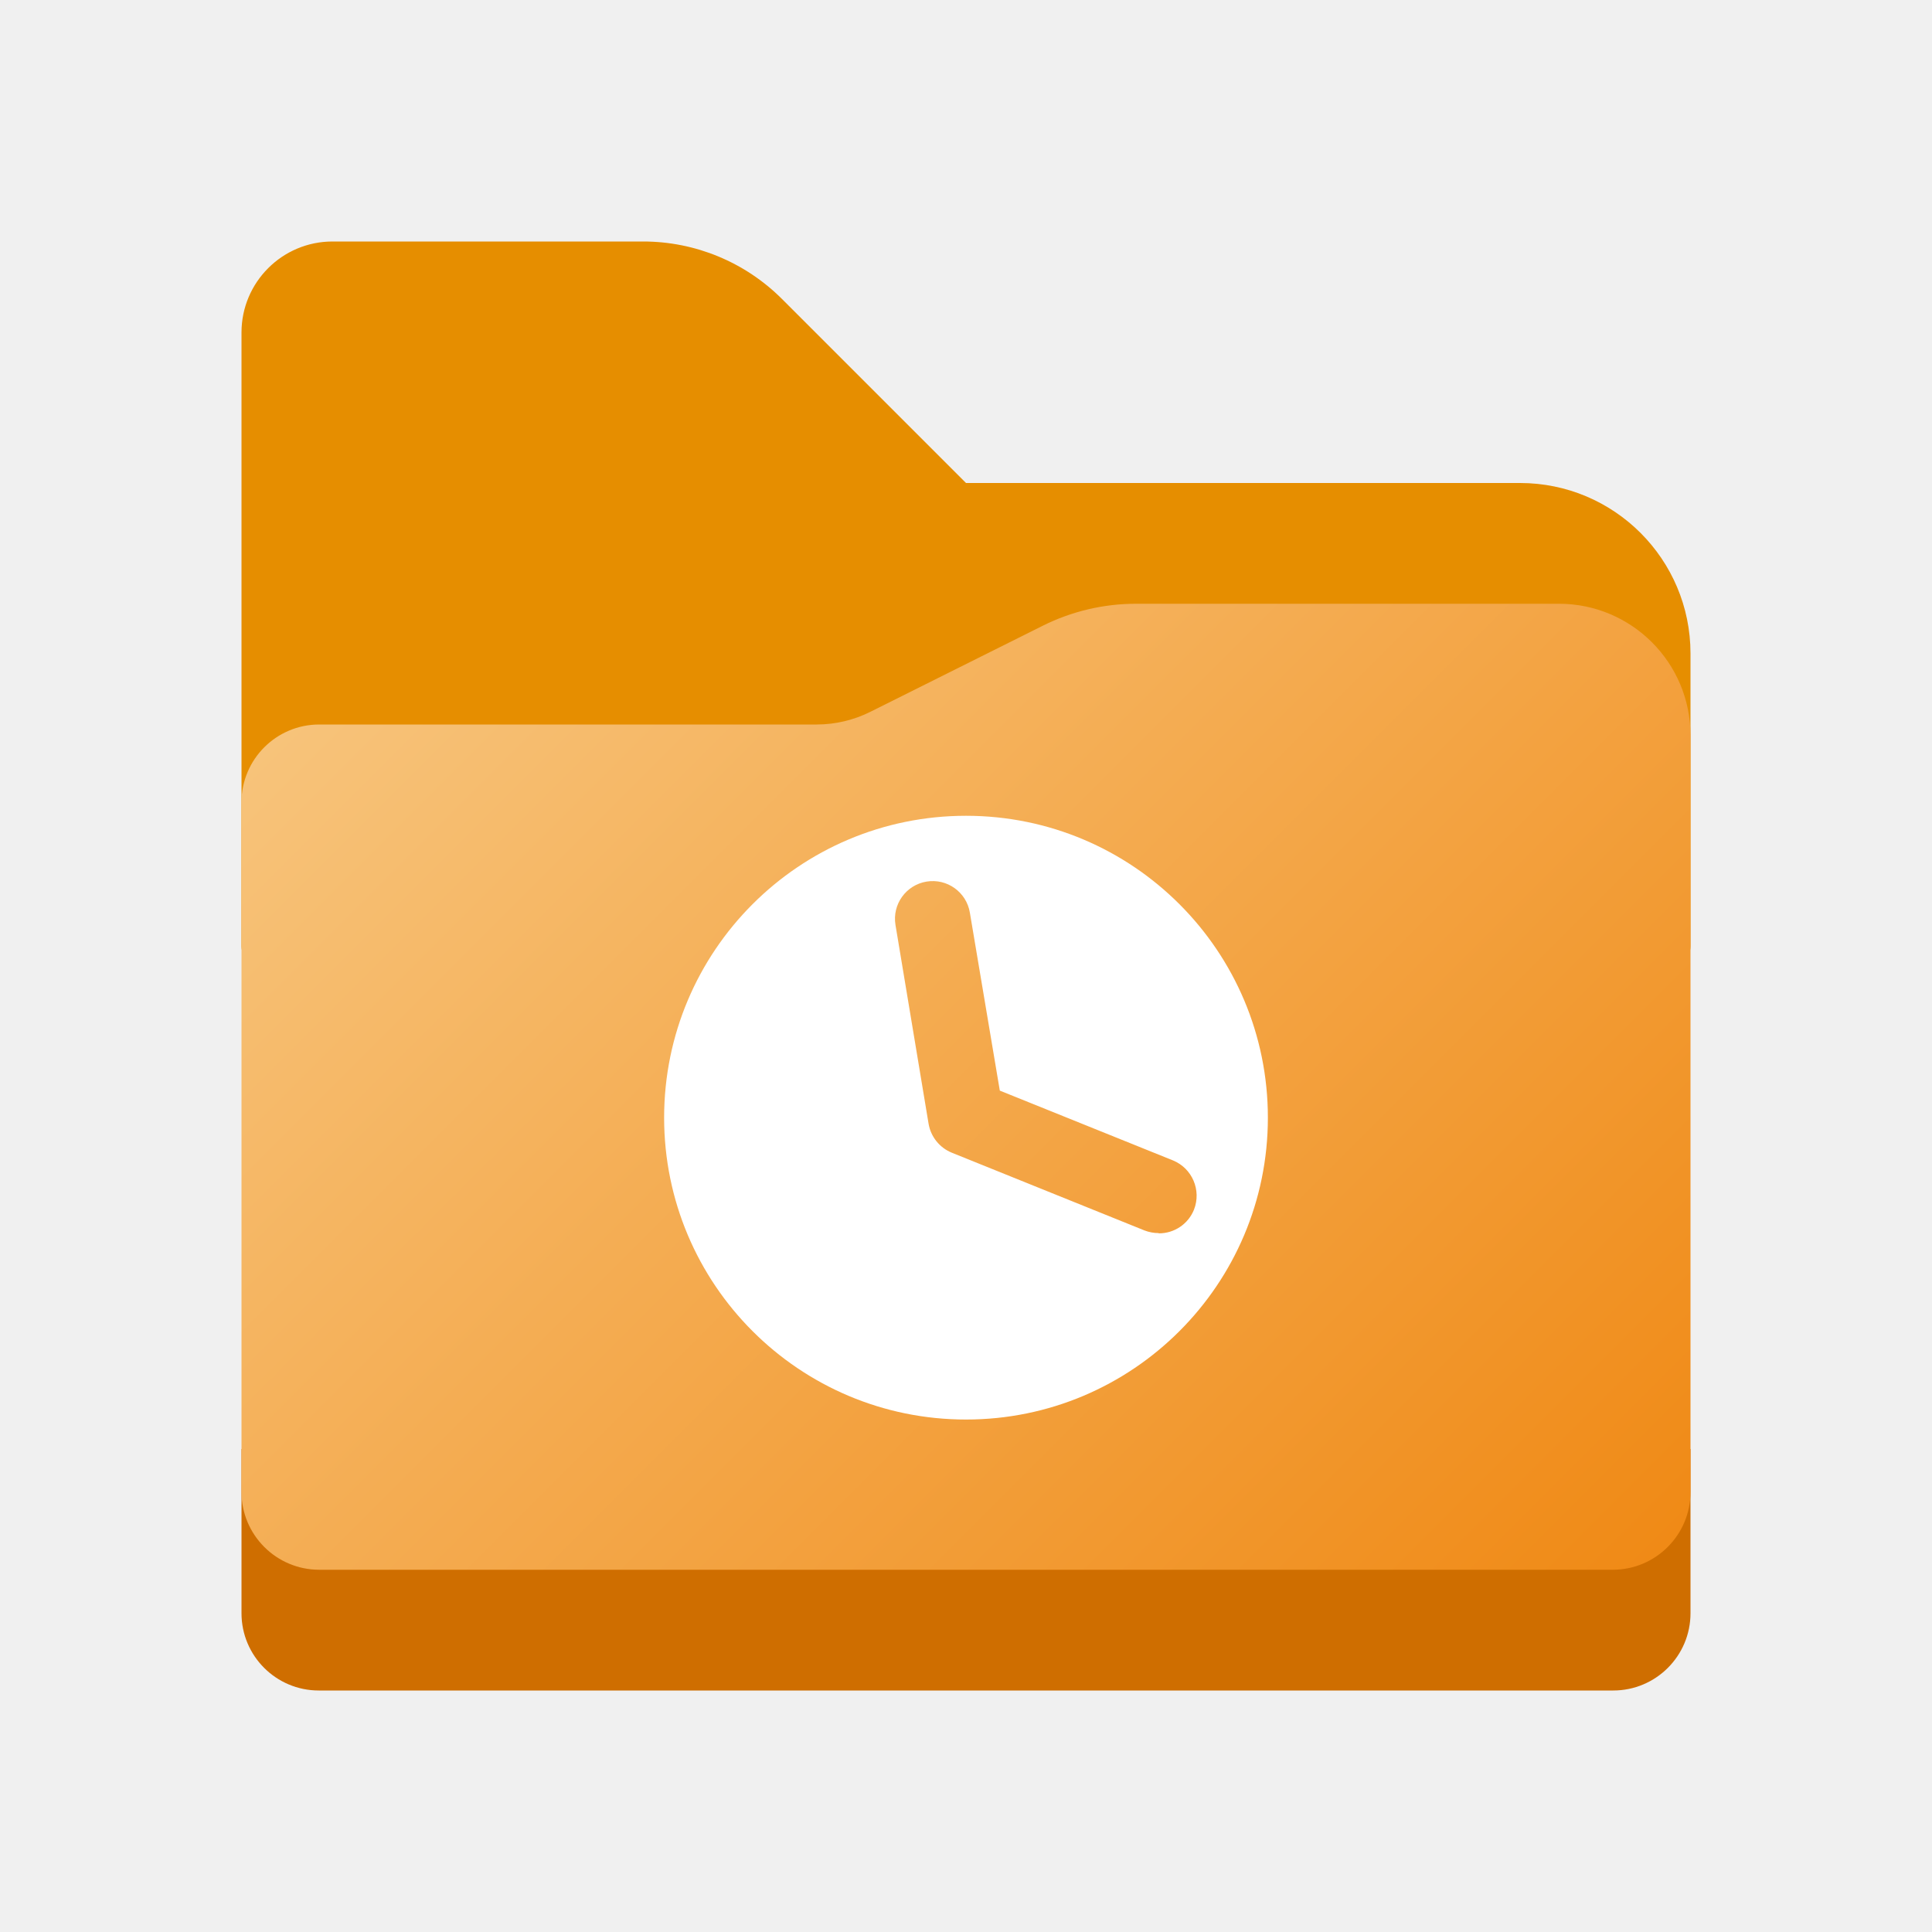
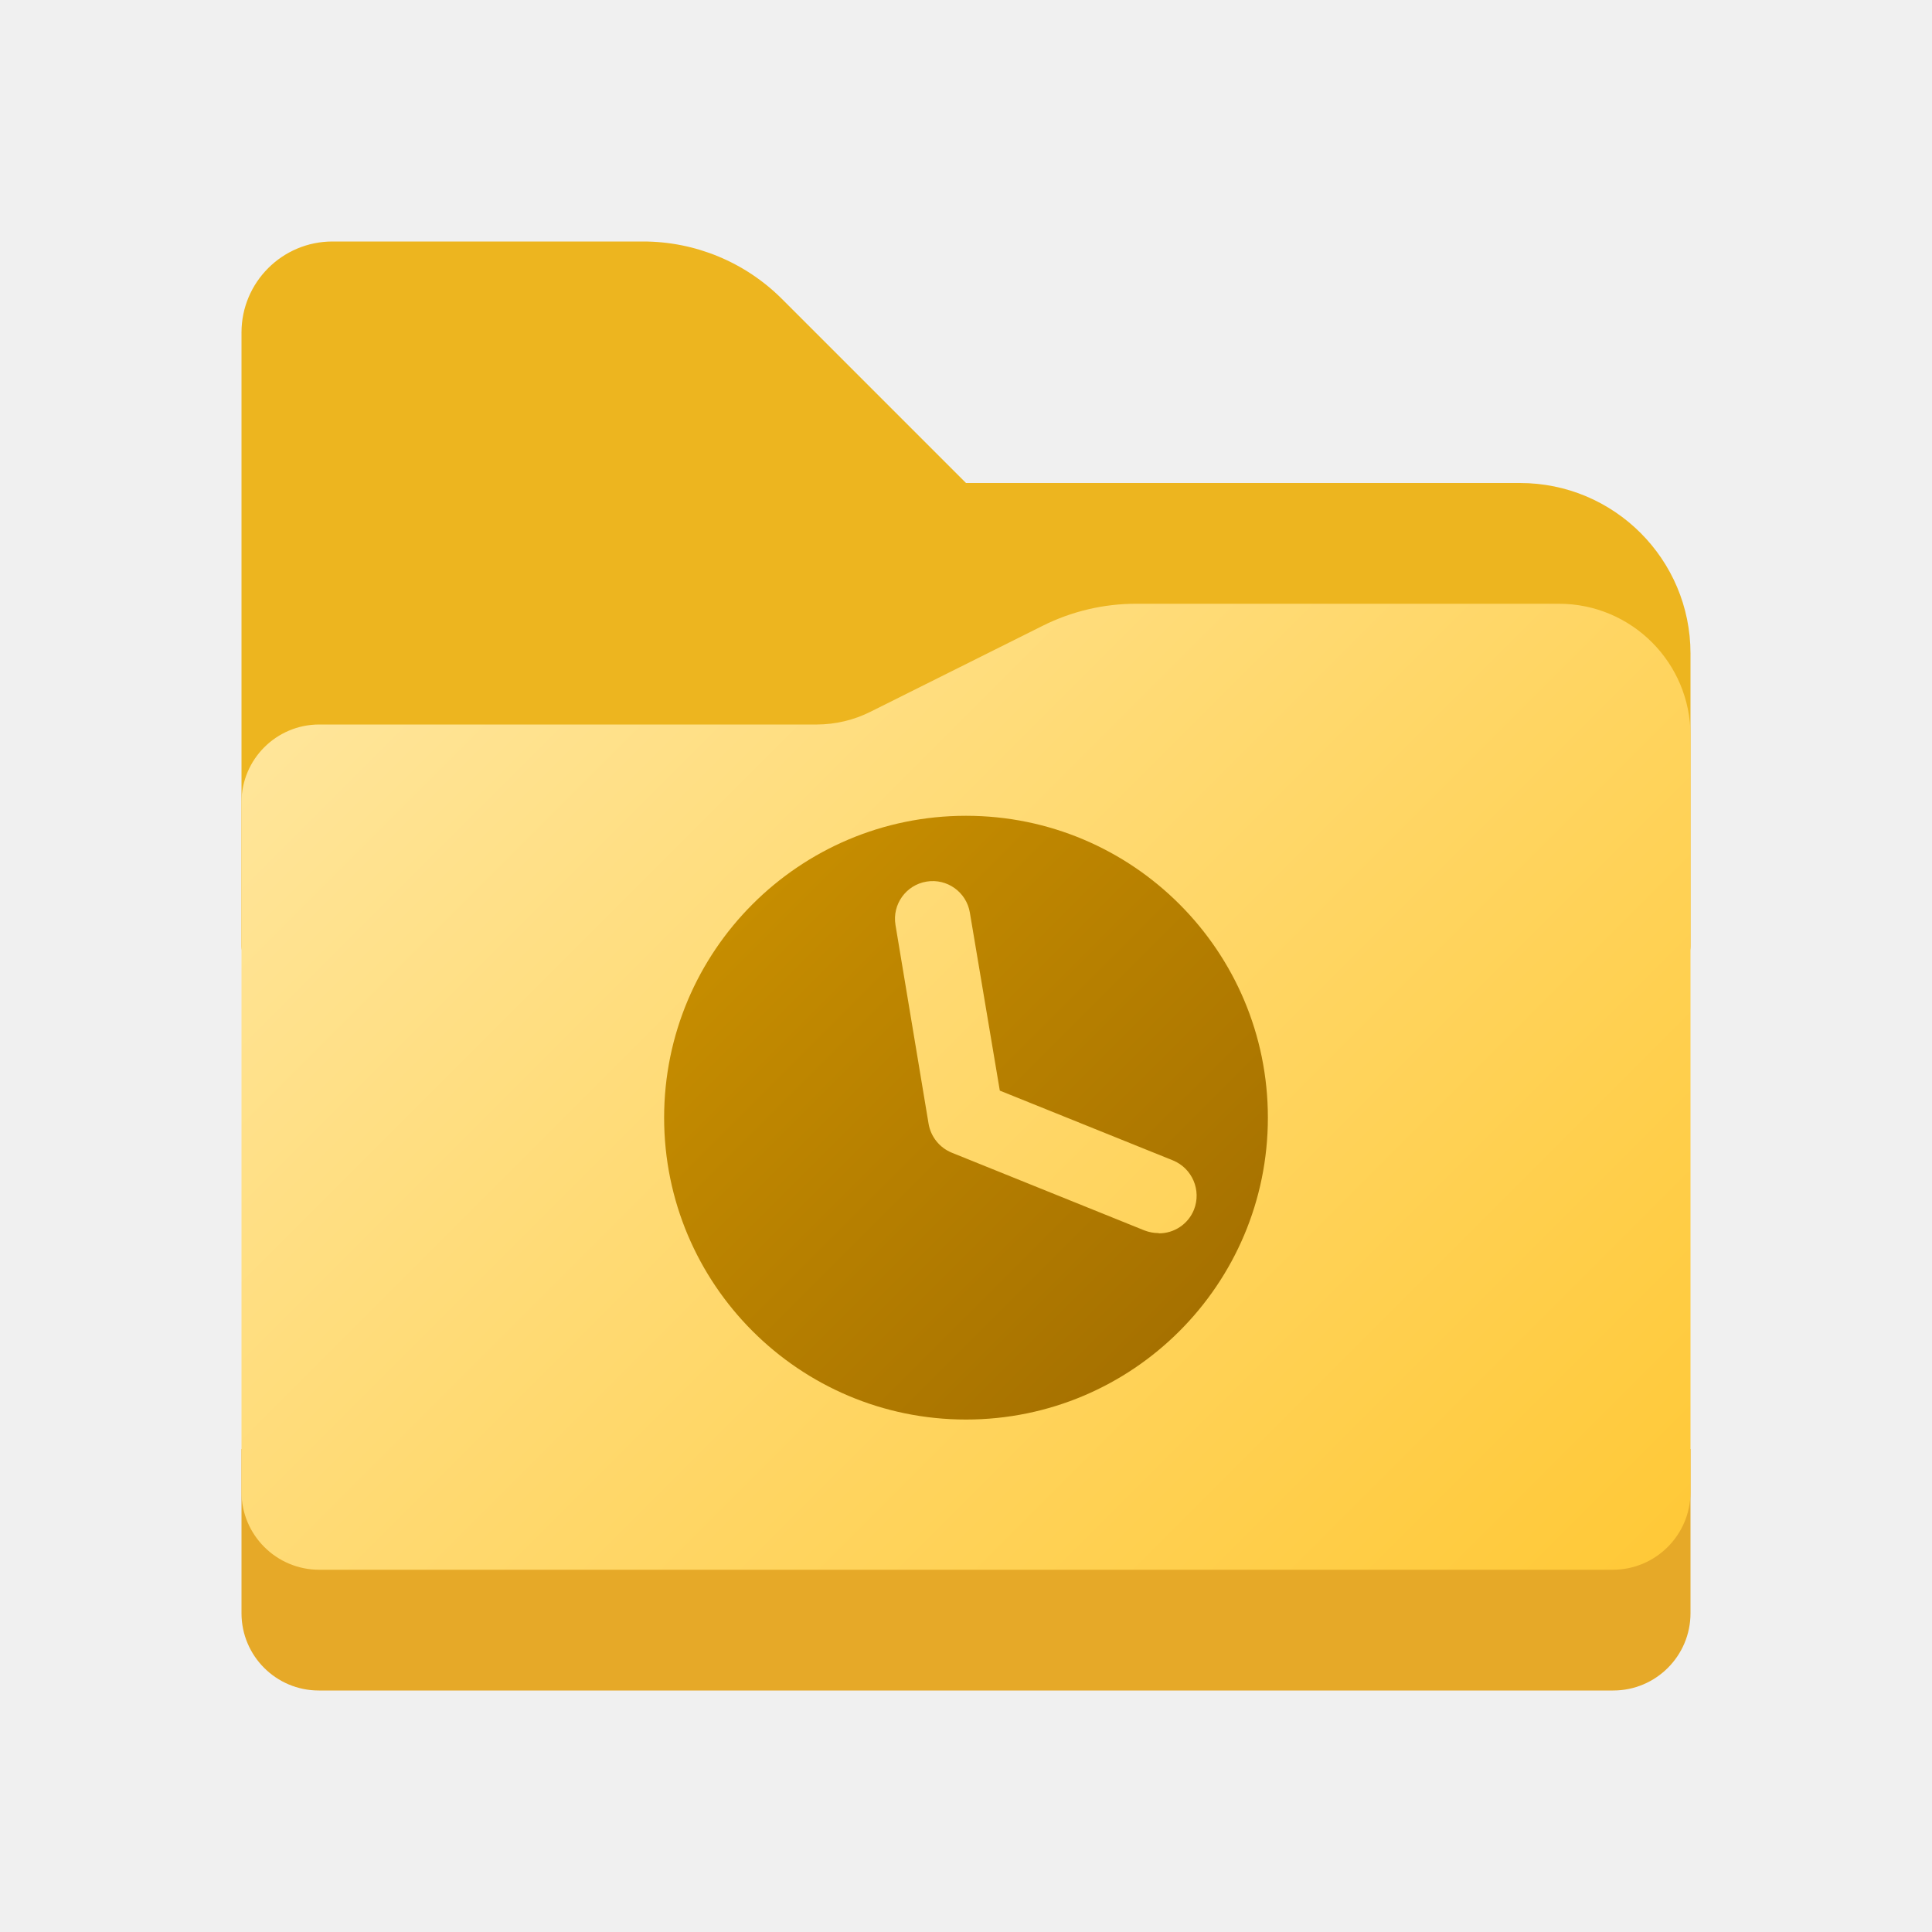
<svg xmlns="http://www.w3.org/2000/svg" id="Camada_1" data-name="Camada 1" viewBox="0 0 8 8">
  <defs>
-     <style>.cls-1{fill:#e68e00;}.cls-2{fill:#cf6e00;}.cls-3{fill:url(#Gradiente_sem_nome_2);}.cls-4{fill:#fff;}</style>
-     <linearGradient id="Gradiente_sem_nome_2" x1="1.812" y1="5.623" x2="6.373" y2="1.062" gradientTransform="matrix(1, 0, 0, -1, 0, 8)" gradientUnits="userSpaceOnUse">
-       <stop offset="0" stop-color="#f7c37a" />
-       <stop offset="1" stop-color="#f08a16" />
+     <style>.cls-1{fill:#edb51f;}.cls-2{fill:#e6a928;}.cls-3{fill:url(#Gradiente_sem_nome_3);}.cls-4{fill:url(#Gradiente_sem_nome_13);}</style>
+     <linearGradient id="Gradiente_sem_nome_3" x1="1.812" y1="5.623" x2="6.373" y2="1.062" gradientTransform="matrix(1, 0, 0, -1, 0, 8)" gradientUnits="userSpaceOnUse">
+       <stop offset="0" stop-color="#ffe599" />
+       <stop offset="1" stop-color="#ffc938" />
+     </linearGradient>
+     <linearGradient id="Gradiente_sem_nome_13" x1="3.116" y1="3.744" x2="4.884" y2="5.512" gradientUnits="userSpaceOnUse">
+       <stop offset="0" stop-color="#c68d00" />
+       <stop offset="1" stop-color="#a67100" />
    </linearGradient>
  </defs>
  <path class="cls-1" d="M6.294,2H4l-.762-.762A.813.813,0,0,0,2.663,1H1.377A.377.377,0,0,0,1,1.377V3.918A.082.082,0,0,0,1.082,4H6.918A.082.082,0,0,0,7,3.918V2.706A.706.706,0,0,0,6.294,2Z" />
  <path class="cls-2" d="M1,6H7v.68A.32.32,0,0,1,6.68,7H1.32A.32.32,0,0,1,1,6.68H1V6Z" />
  <path class="cls-3" d="M6.455,2.5H4.704a.864.864,0,0,0-.386.091l-.713.356A.498.498,0,0,1,3.382,3H1.321A.322.322,0,0,0,1,3.321V6.178A.322.322,0,0,0,1.322,6.5H6.678A.322.322,0,0,0,7,6.178V3.045A.545.545,0,0,0,6.455,2.5Z" />
  <path class="cls-4" d="M4,3.378a1.25,1.25,0,1,0,1.25,1.25A1.25,1.25,0,0,0,4,3.378Zm.798,1.728a.165.165,0,0,1-.059-.011l-.798-.322a.158.158,0,0,1-.096-.12l-.137-.823a.156.156,0,1,1,.308-.051L4.14,4.516l.717.289a.158.158,0,0,1,.087.204A.156.156,0,0,1,4.798,5.107Z" />
</svg>
